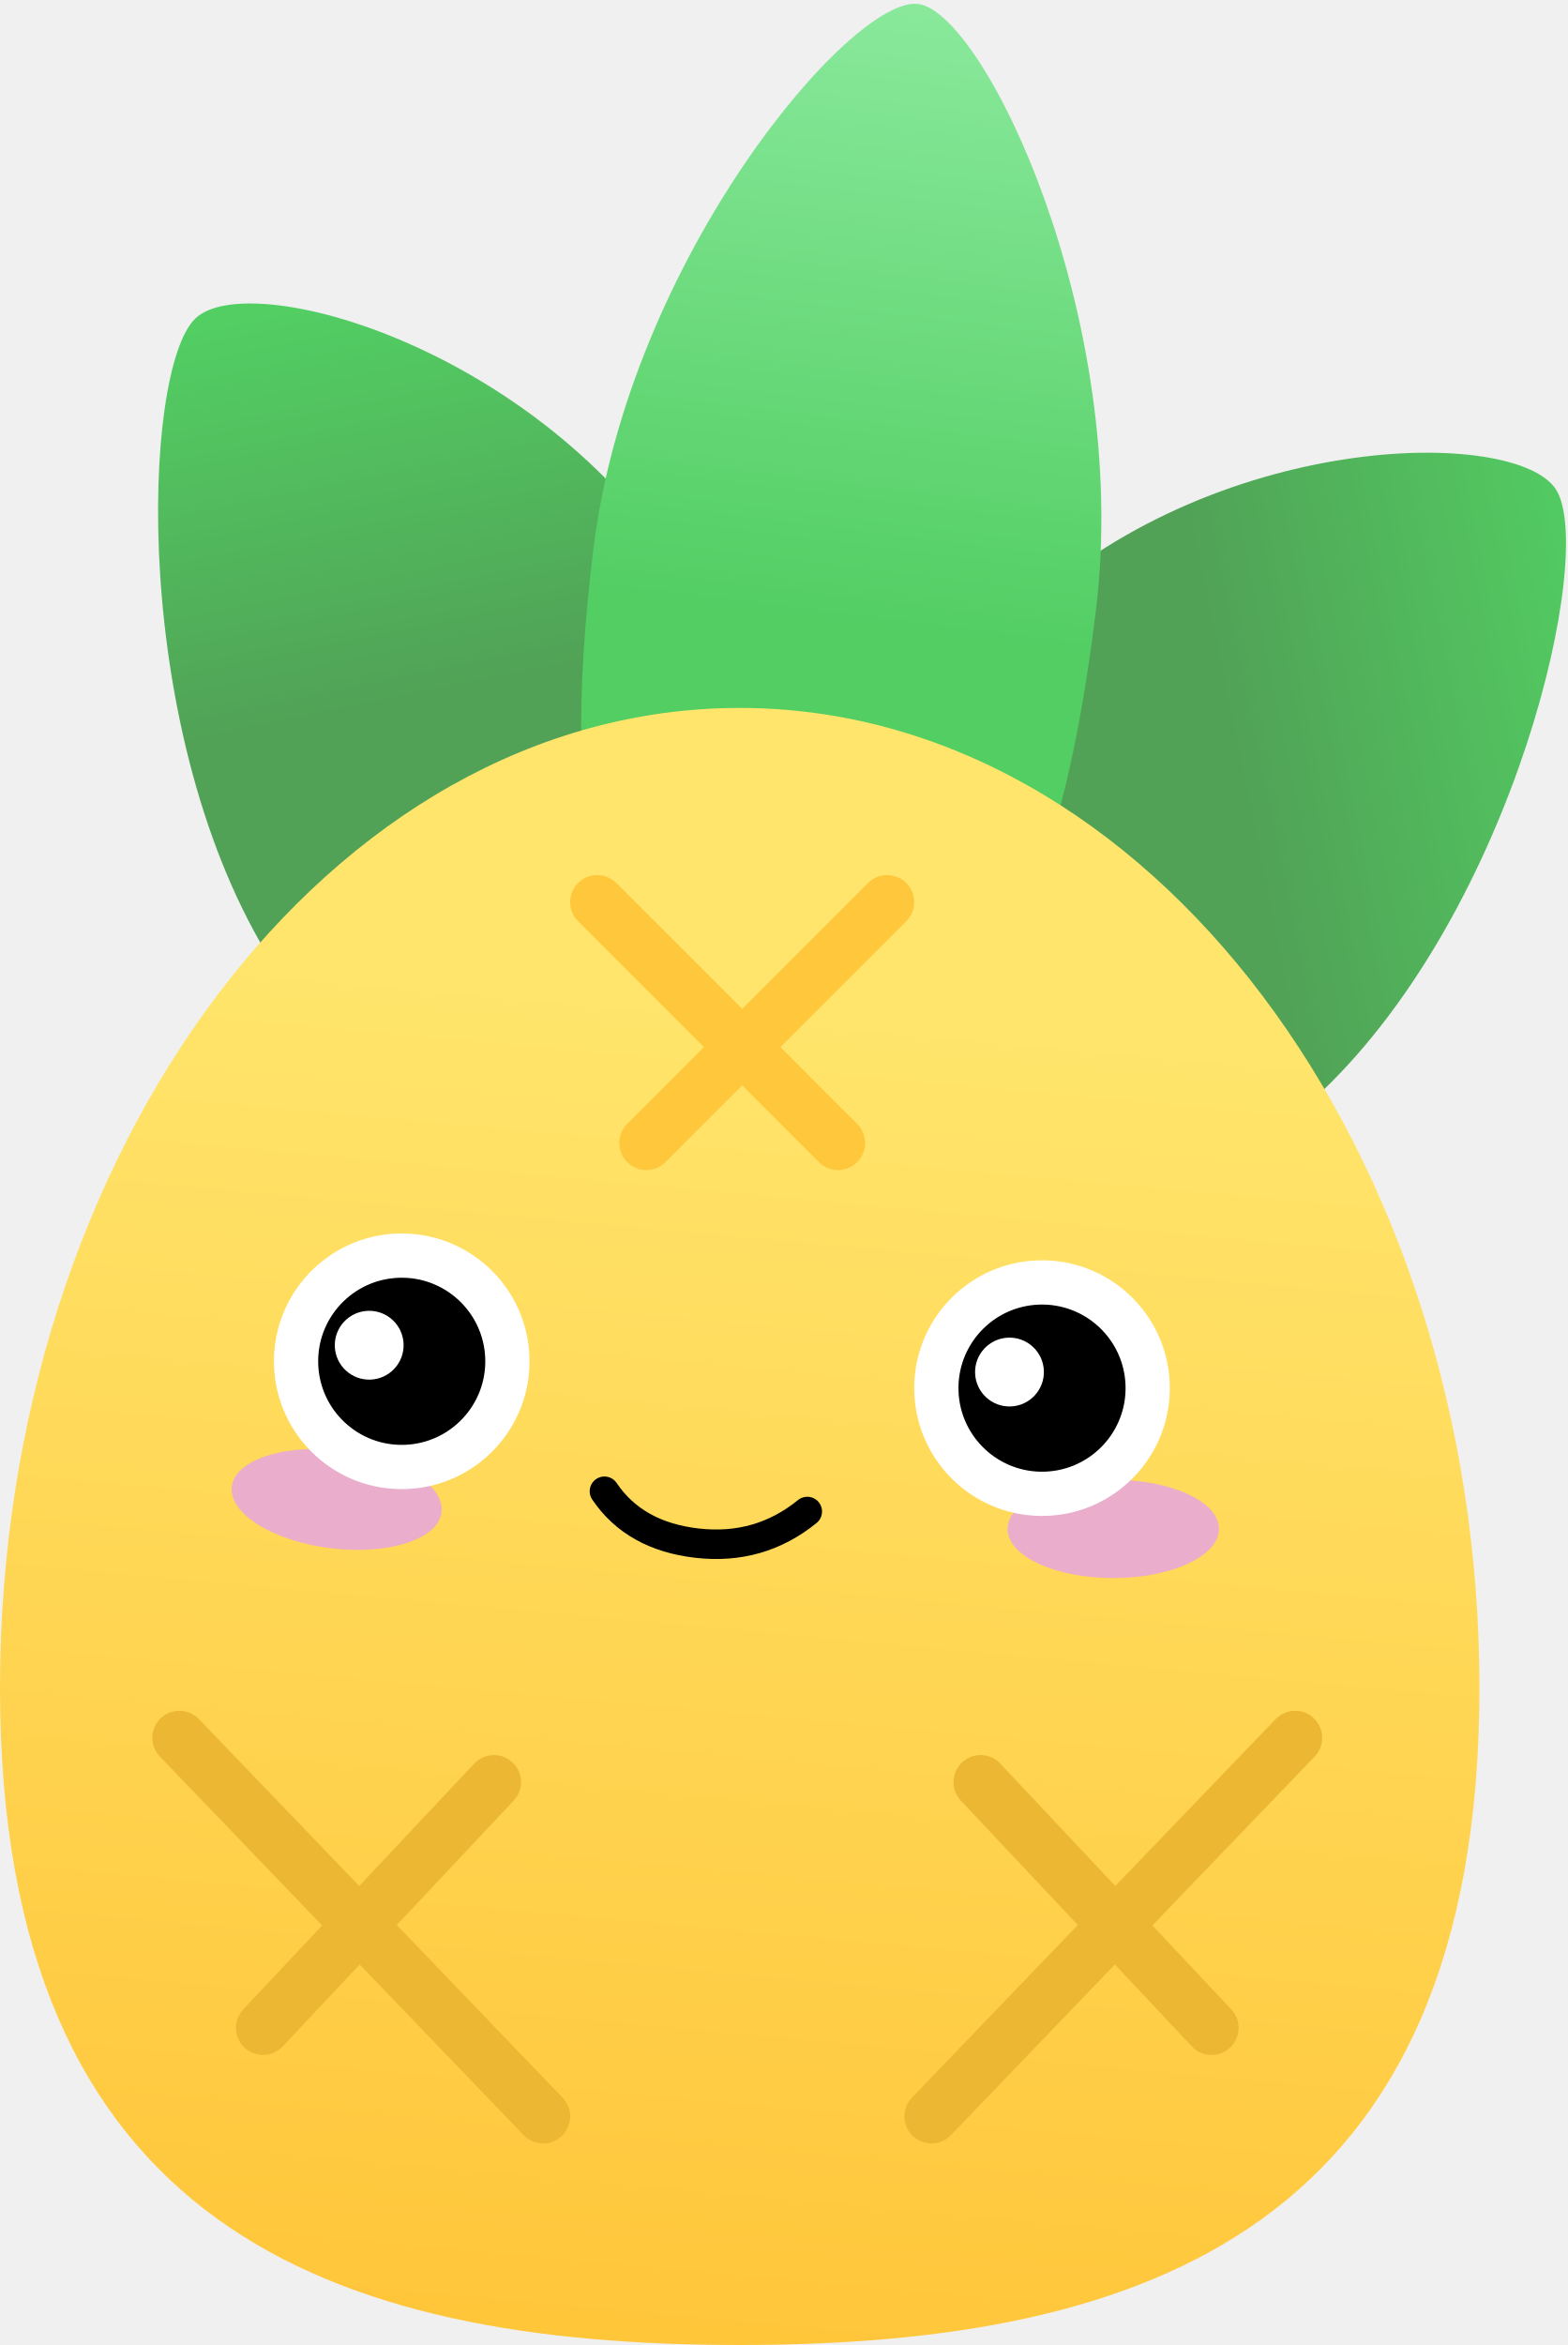
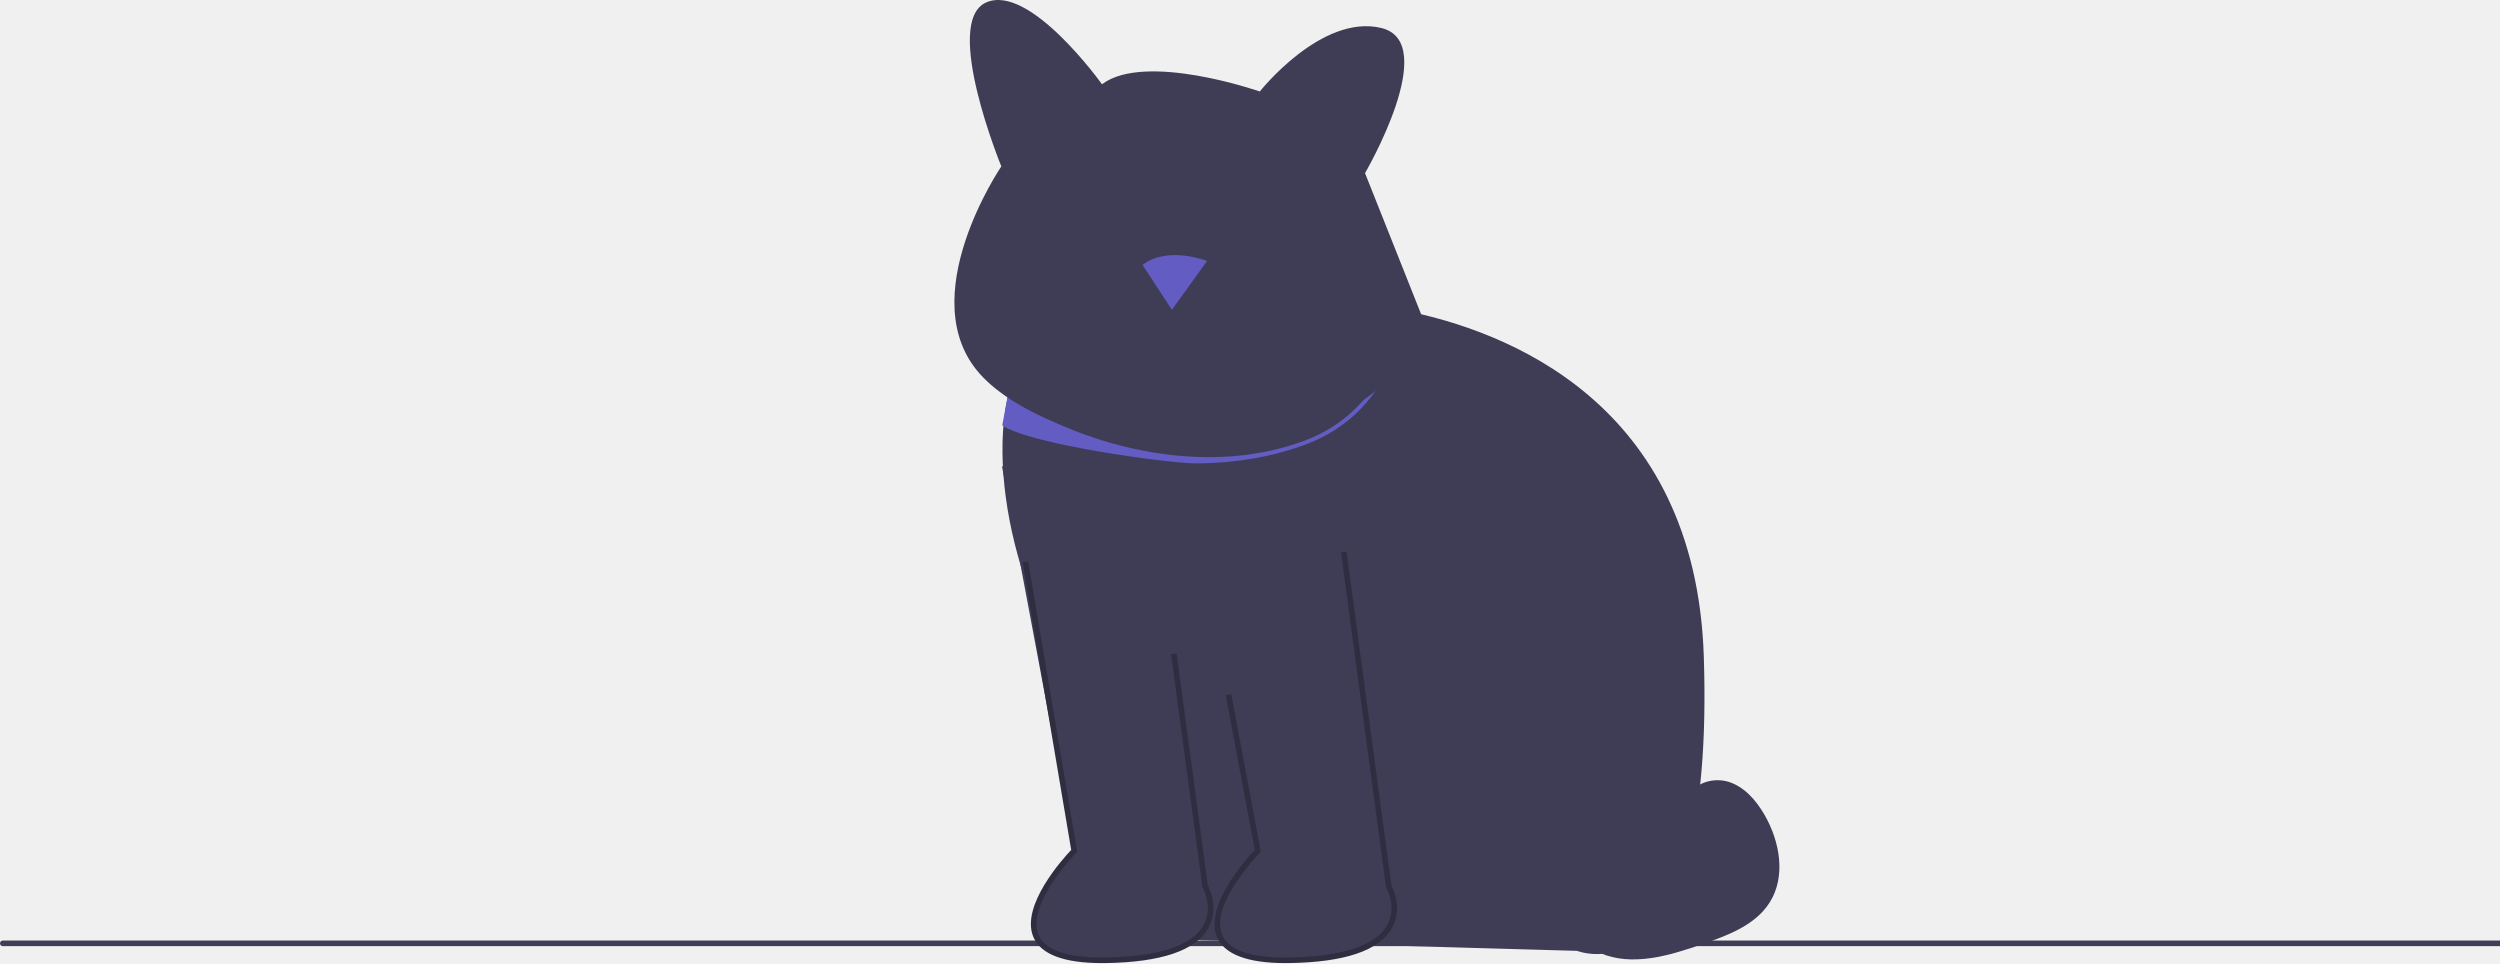
- <svg xmlns="http://www.w3.org/2000/svg" xmlns:xlink="http://www.w3.org/1999/xlink" height="477" viewBox="0 0 319 477" width="319">
-   <linearGradient id="a">
-     <stop offset="0" stop-color="#52ce63" />
-     <stop offset="1" stop-color="#51a256" />
-   </linearGradient>
-   <linearGradient id="b" x1="55.342%" x2="42.817%" xlink:href="#a" y1="0%" y2="42.863%" />
-   <linearGradient id="c" x1="55.349%" x2="42.808%" xlink:href="#a" y1="0%" y2="42.863%" />
-   <linearGradient id="d" x1="50%" x2="50%" y1="0%" y2="58.811%">
-     <stop offset="0" stop-color="#8ae99c" />
-     <stop offset="1" stop-color="#52ce63" />
-   </linearGradient>
-   <linearGradient id="e" x1="51.378%" x2="44.585%" y1="17.473%" y2="100%">
-     <stop offset="0" stop-color="#ffe56c" />
-     <stop offset="1" stop-color="#ffc63a" />
-   </linearGradient>
-   <g fill="none" fill-rule="evenodd" transform="translate(-34 -24)">
-     <g transform="matrix(.9925462 .1218693 -.1218693 .9925462 33.92207 .976691)">
-       <path d="m103.951 258.274c44.362-4.361 60.015-40.391 65.353-94.699s-30.932-103.451-46.02-101.968c-15.088 1.483-63.039 58.905-68.377 113.213-5.339 54.308 4.683 87.815 49.044 83.454z" fill="url(#b)" transform="matrix(.7071068 -.7071068 .7071068 .7071068 -80.49633 125.8929)" />
-       <path d="m275.877 258.274c44.362 4.361 53.167-29.265 47.829-83.573-5.339-54.308-52.073-111.611-67.161-113.094-15.088-1.483-52.575 47.54-47.236 101.848s22.207 90.458 66.569 94.819z" fill="url(#c)" transform="matrix(.7071068 .7071068 -.7071068 .7071068 191.4034 -141.862)" />
-       <path d="m188.37 216.876c39.942 0 50.953-38.252 50.953-97.899 0-59.647-37.368-118.101-50.953-118.101s-52.047 58.455-52.047 118.101c0 59.647 12.106 97.899 52.047 97.899z" fill="url(#d)" />
-     </g>
-     <path d="m184.473 501c83.119 0 150.527-24.145 150.527-133.645s-67.408-199.355-150.527-199.355c-83.119 0-150.473 89.855-150.473 199.355s67.355 133.645 150.473 133.645z" fill="url(#e)" />
-     <ellipse cx="260.5" cy="335" fill="#eaadcc" rx="21.5" ry="10" />
-     <ellipse cx="102.5" cy="329" fill="#eaadcc" rx="21.5" ry="10" transform="matrix(.9925462 .1218693 -.1218693 .9925462 40.85903 -10.03929)" />
-     <g transform="matrix(-.9993908 .0348995 .0348995 .9993908 269.2848 271.0277)">
-       <path d="m73.105 58.273c6.737 4.913 14.313 6.664 22.728 5.253 8.415-1.411 14.505-5.254 18.272-11.528" stroke="#000" stroke-linecap="round" stroke-linejoin="round" stroke-width="6" transform="matrix(.9998477 .01745241 -.01745241 .9998477 1.026464 -1.624794)" />
-       <path d="m154.501 3c-5.938 0-11.313 2.406-15.204 6.297-3.891 3.891-6.297 9.265-6.297 15.203 0 5.938 2.406 11.313 6.297 15.203 3.891 3.891 9.266 6.297 15.204 6.297 5.937 0 11.312-2.406 15.202-6.297 3.89-3.891 6.296-9.266 6.296-15.203 0-5.937-2.406-11.312-6.297-15.203-3.89-3.891-9.265-6.297-15.202-6.297z" fill="#000" />
-       <path d="m154 21c0-3.866 3.135-7 6.999-7 3.866 0 7.001 3.134 7.001 7s-3.134 7-7.001 7c-3.864-.001-6.999-3.134-6.999-7z" fill="#fff" />
-       <path d="m24.5 13c-5.938 0-11.312 2.406-15.203 6.297-3.891 3.891-6.297 9.265-6.297 15.203 0 5.938 2.406 11.313 6.297 15.204 3.891 3.891 9.266 6.297 15.203 6.297 5.937 0 11.312-2.406 15.203-6.297 3.891-3.891 6.297-9.266 6.297-15.203 0-5.937-2.406-11.312-6.297-15.202-3.891-3.891-9.266-6.297-15.203-6.297z" fill="#000" />
-       <g fill="#fff">
-         <path d="m136 24.499c0 10.219 8.283 18.501 18.501 18.501 10.217 0 18.499-8.282 18.499-18.501 0-10.217-8.282-18.499-18.499-18.499-10.218 0-18.501 8.282-18.501 18.499zm-6 0c0-13.531 10.969-24.499 24.501-24.499 13.531 0 24.499 10.968 24.499 24.499 0 13.532-10.968 24.501-24.499 24.501-13.532 0-24.501-10.968-24.501-24.501z" fill-rule="nonzero" stroke="#fff" stroke-width="3" />
-         <path d="m6 34.499c0 10.219 8.282 18.501 18.5 18.501 10.217 0 18.5-8.282 18.5-18.501 0-10.217-8.283-18.499-18.5-18.499-10.218 0-18.5 8.282-18.5 18.499zm-6 0c0-13.531 10.968-24.499 24.5-24.499 13.531 0 24.5 10.968 24.5 24.499 0 13.532-10.969 24.501-24.5 24.501-13.532 0-24.5-10.968-24.5-24.501z" fill-rule="nonzero" stroke="#fff" stroke-width="3" />
-         <path d="m24 31c0-3.866 3.134-7 7-7s7 3.134 7 7-3.134 7-7 7-7-3.134-7-7z" />
-       </g>
-     </g>
-     <g stroke-linecap="round" stroke-width="11">
-       <g stroke="#ecb732">
-         <path d="m70.5 377.5 74 77" />
-         <path d="m134.5 386.5-47 50" />
-       </g>
-       <g stroke="#ecb732" transform="matrix(-1 0 0 1 298 377)">
-         <path d="m.5.5 74 77" />
-         <path d="m64.5 9.5-47 50" />
-       </g>
-       <g stroke="#ffc73b" transform="matrix(0 1 -1 0 215 207)">
-         <path d="m.5.5 49 49" />
-         <path d="m.5 10.5 49 49" transform="matrix(-1 0 0 1 50 0)" />
-       </g>
-     </g>
-   </g>
+ <svg xmlns="http://www.w3.org/2000/svg" width="888" height="342.09" viewBox="0 0 888 342.09">
+   <path d="M560.174,337.745l-141.49-4.017s10.649-63.71-23.519-81.395c-23.29-12.058-43.965-68.393-38.082-106.718,.076-.513,.16-1.02,.25-1.519,2.983-17.164,11.503-30.45,27.786-34.058,52.658-11.656,90.241-2.616,90.241-2.616,0,0,8.7,.111,21.591,2.532,.458,.083,.916,.173,1.381,.271,36.493,7.153,103.943,32.615,106.864,123.015,4.017,124.201-45.02,104.505-45.02,104.505Z" fill="#3f3d56" />
+   <path d="M496.949,109.954c-.236,6.48-1.707,12.918-4.392,19.044-5.564,12.689-15.7,22.381-28.542,27.293-38.457,14.722-83.344,.118-106.045-15.714-.09,.499-1.894,9.986-1.97,10.499,10.053,6.875,59.242,13.512,68.574,13.512,14.167,0,27.807-2.352,39.941-7,13.189-5.051,23.596-15.006,29.312-28.036,2.727-6.216,4.232-12.752,4.503-19.329-.465-.097-.923-.187-1.381-.271,0,0,0,0,0,0Z" fill="#635cc3" />
+   <path d="M507.412,118.205l-22.554-56.708s27.065-46.397,5.8-51.553c-21.265-5.155-43.175,22.554-43.175,22.554,0,0-40.598-14.177-56.064-2.578,0,0-25.776-36.087-41.242-28.998-15.466,7.088,5.495,58.18,5.495,58.18,0,0-31.916,46.859-7.428,73.924,24.488,27.065,116.638,48.975,159.169-14.821h0Z" fill="#3f3d56" />
+   <path d="M1,336.078H888v-2H1c-.552,0-1,.448-1,1H0c0,.552,.448,1,1,1Z" fill="#3f3d56" />
+   <path d="M555.783,303.803c7.679,3.416,15.701,6.902,24.099,6.568s17.235-5.741,18.543-14.043c.676-4.285-.664-8.883,.977-12.899,2.208-5.404,9.329-7.488,14.865-5.636,5.536,1.852,9.602,6.627,12.518,11.684,5.455,9.461,7.641,21.878,1.792,31.101-5.071,7.995-14.688,11.608-23.634,14.706-11.916,4.128-25.22,8.224-36.766,3.154-11.613-5.099-17.938-19.831-13.638-31.763" fill="#3f3d56" />
+   <path d="M428.736,92.707s-13.876-5.55-22.895,1.388l10.407,15.957s12.488-17.345,12.488-17.345Z" fill="#635cc3" />
+   <path d="M355.889,165.554l25.67,136.675s-38.852,39.546,11.101,38.852c49.952-.694,35.383-26.364,35.383-26.364l-15.957-118.637" fill="#3f3d56" />
+   <path d="M391.399,342.09c-13.527,0-21.71-3.101-24.329-9.225-4.77-11.156,10.757-28.168,13.419-30.966l-17.261-102.183,1.972-.333,17.43,103.183-.357,.364c-.18,.183-17.94,18.449-13.363,29.15,2.351,5.496,10.321,8.194,23.736,8.001,18.647-.259,30.672-4.167,34.774-11.299,3.694-6.424-.208-13.501-.249-13.572l-.094-.167-.026-.191-11.101-82.56,1.982-.267,11.076,82.378c.657,1.248,4.109,8.458,.156,15.357-4.528,7.902-16.806,12.048-36.492,12.322-.43,.006-.854,.009-1.274,.009Z" fill="#2f2e41" />
+   <path d="M421.105,165.554l25.67,136.675s-38.852,39.546,11.101,38.852c49.952-.694,35.383-26.364,35.383-26.364l-15.957-118.637" fill="#3f3d56" />
+   <path d="M456.614,342.09c-13.527,0-21.709-3.101-24.328-9.225-4.766-11.145,10.726-28.135,13.41-30.958l-10.312-54.996,1.966-.368,10.503,56.015-.366,.372c-.18,.183-17.94,18.449-13.362,29.15,2.351,5.496,10.326,8.204,23.736,8.001,18.663-.259,30.691-4.172,34.785-11.316,3.692-6.444-.217-13.483-.257-13.554l-.096-.168-15.983-118.829,1.982-.267,15.933,118.455c.657,1.248,4.109,8.458,.156,15.357-4.528,7.902-16.806,12.048-36.492,12.322-.43,.006-.854,.009-1.274,.009Z" fill="#2f2e41" />
</svg>
